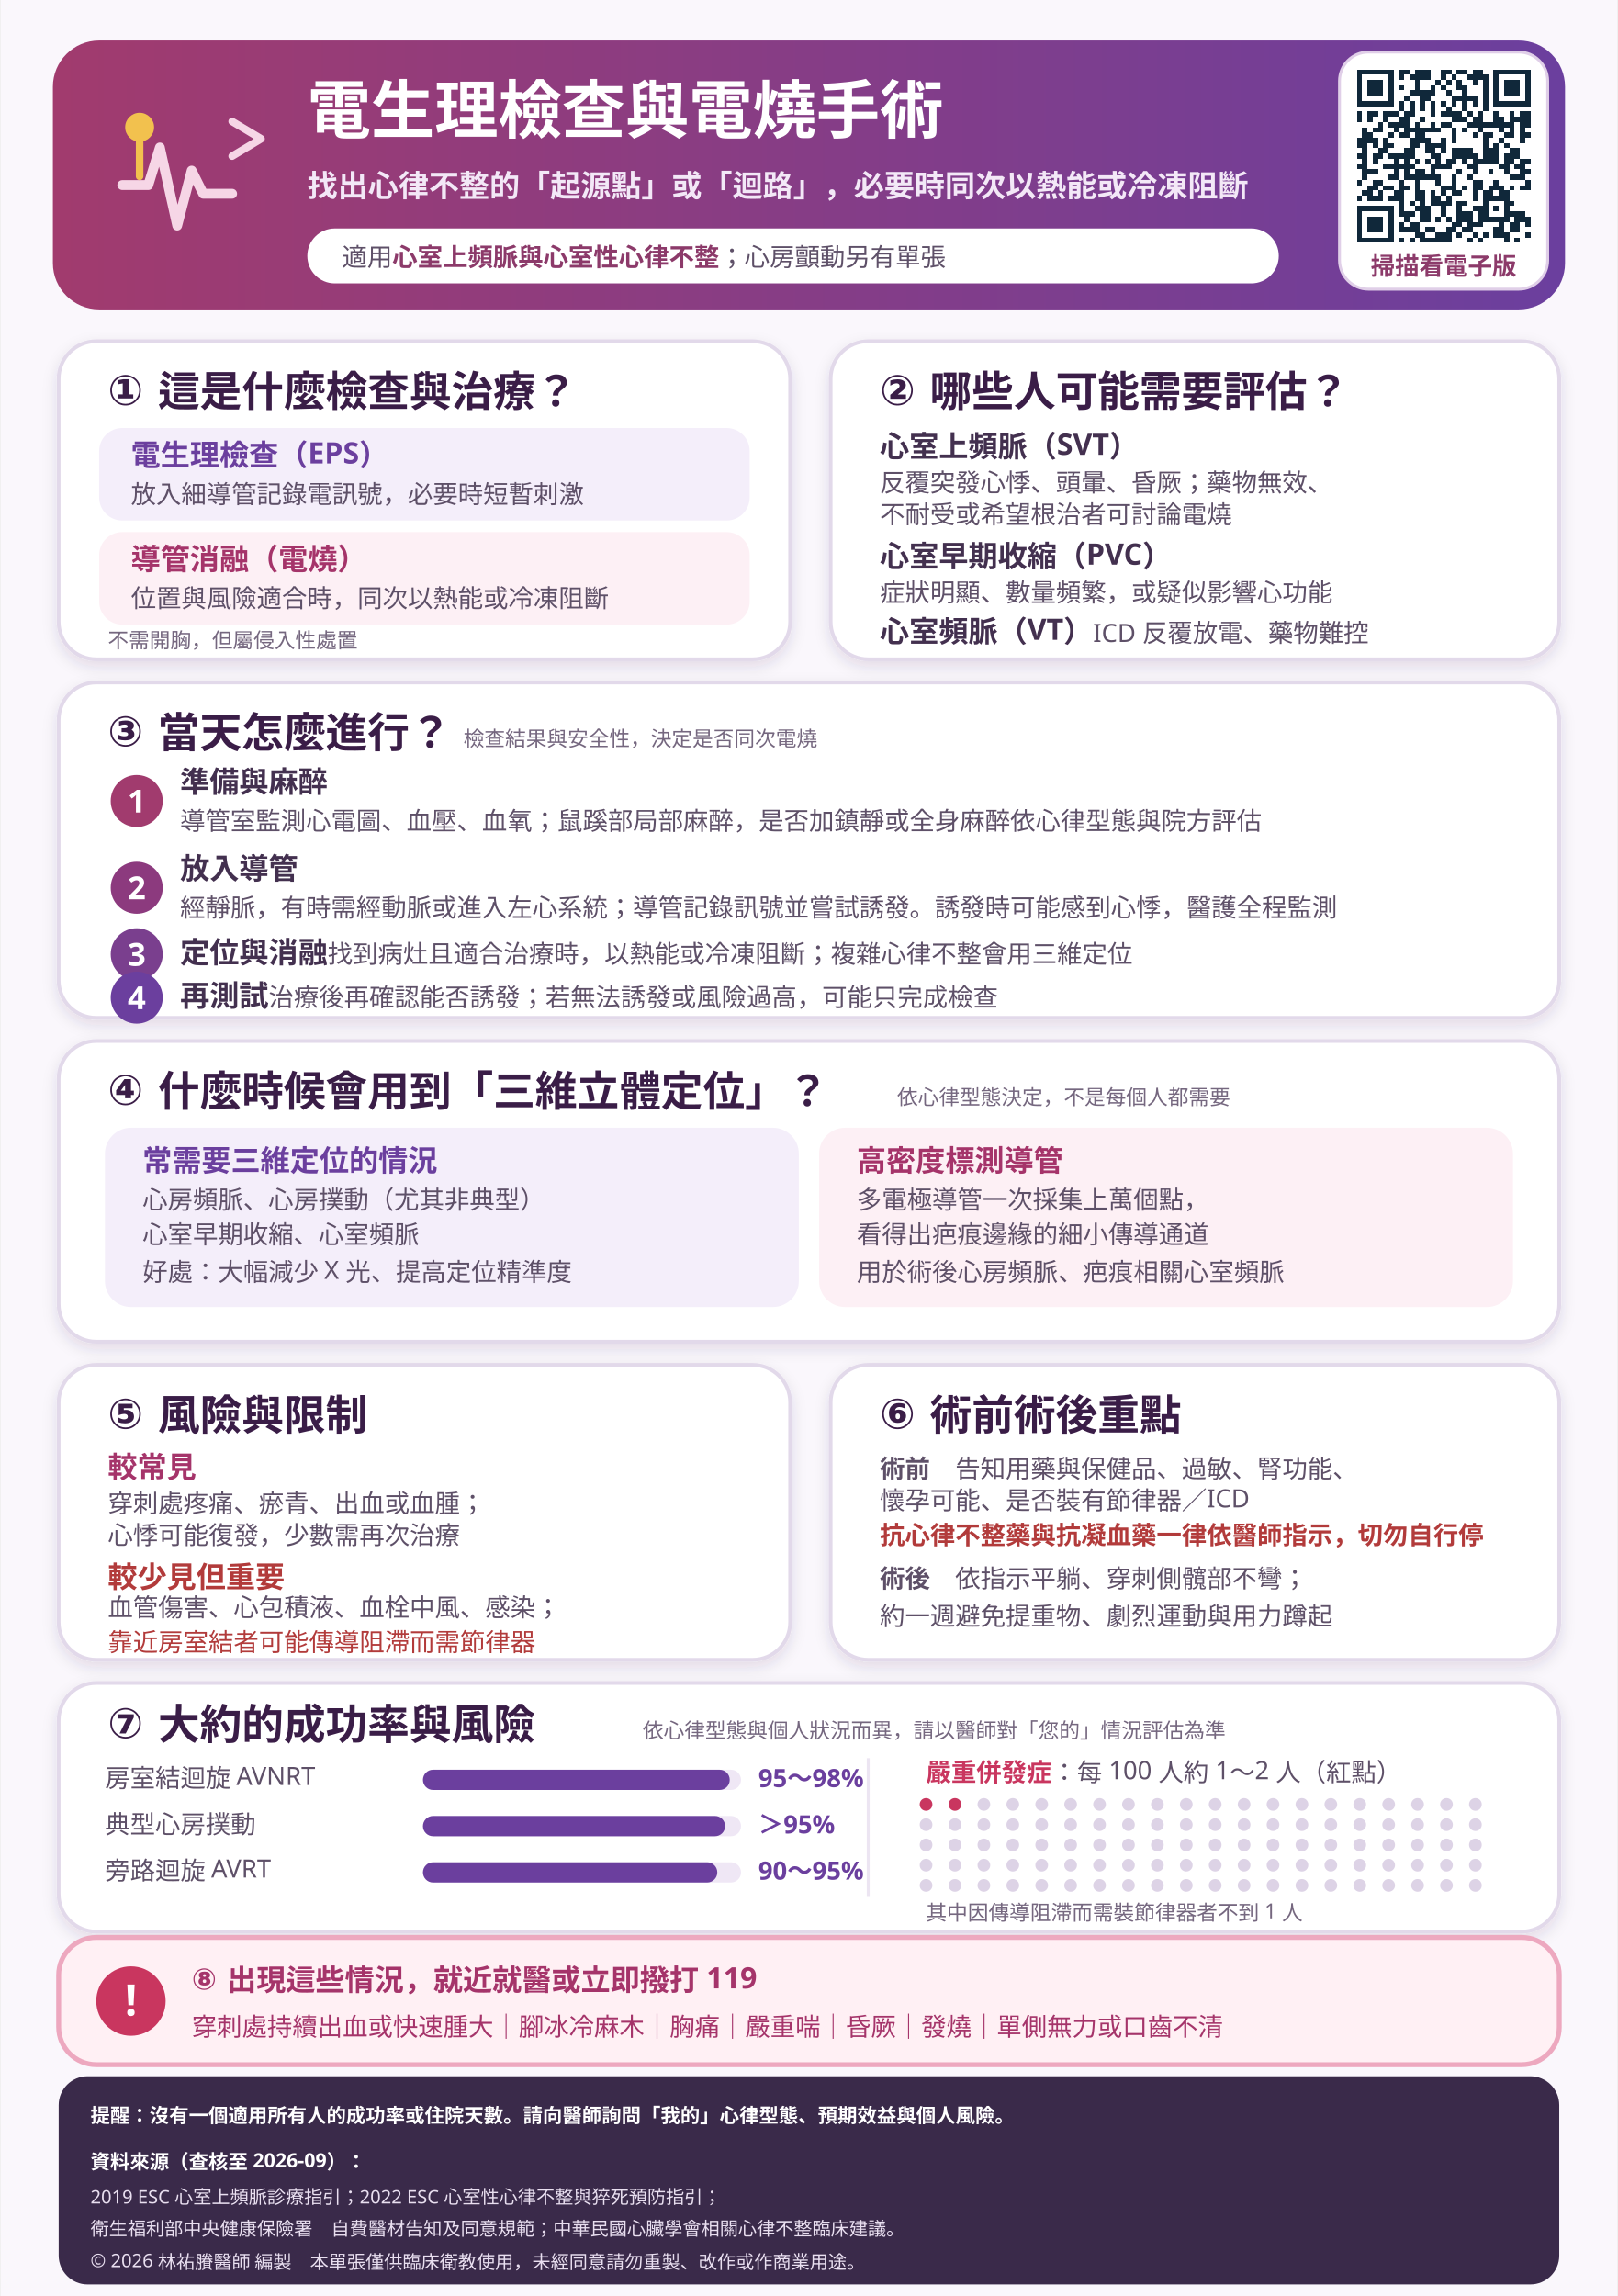
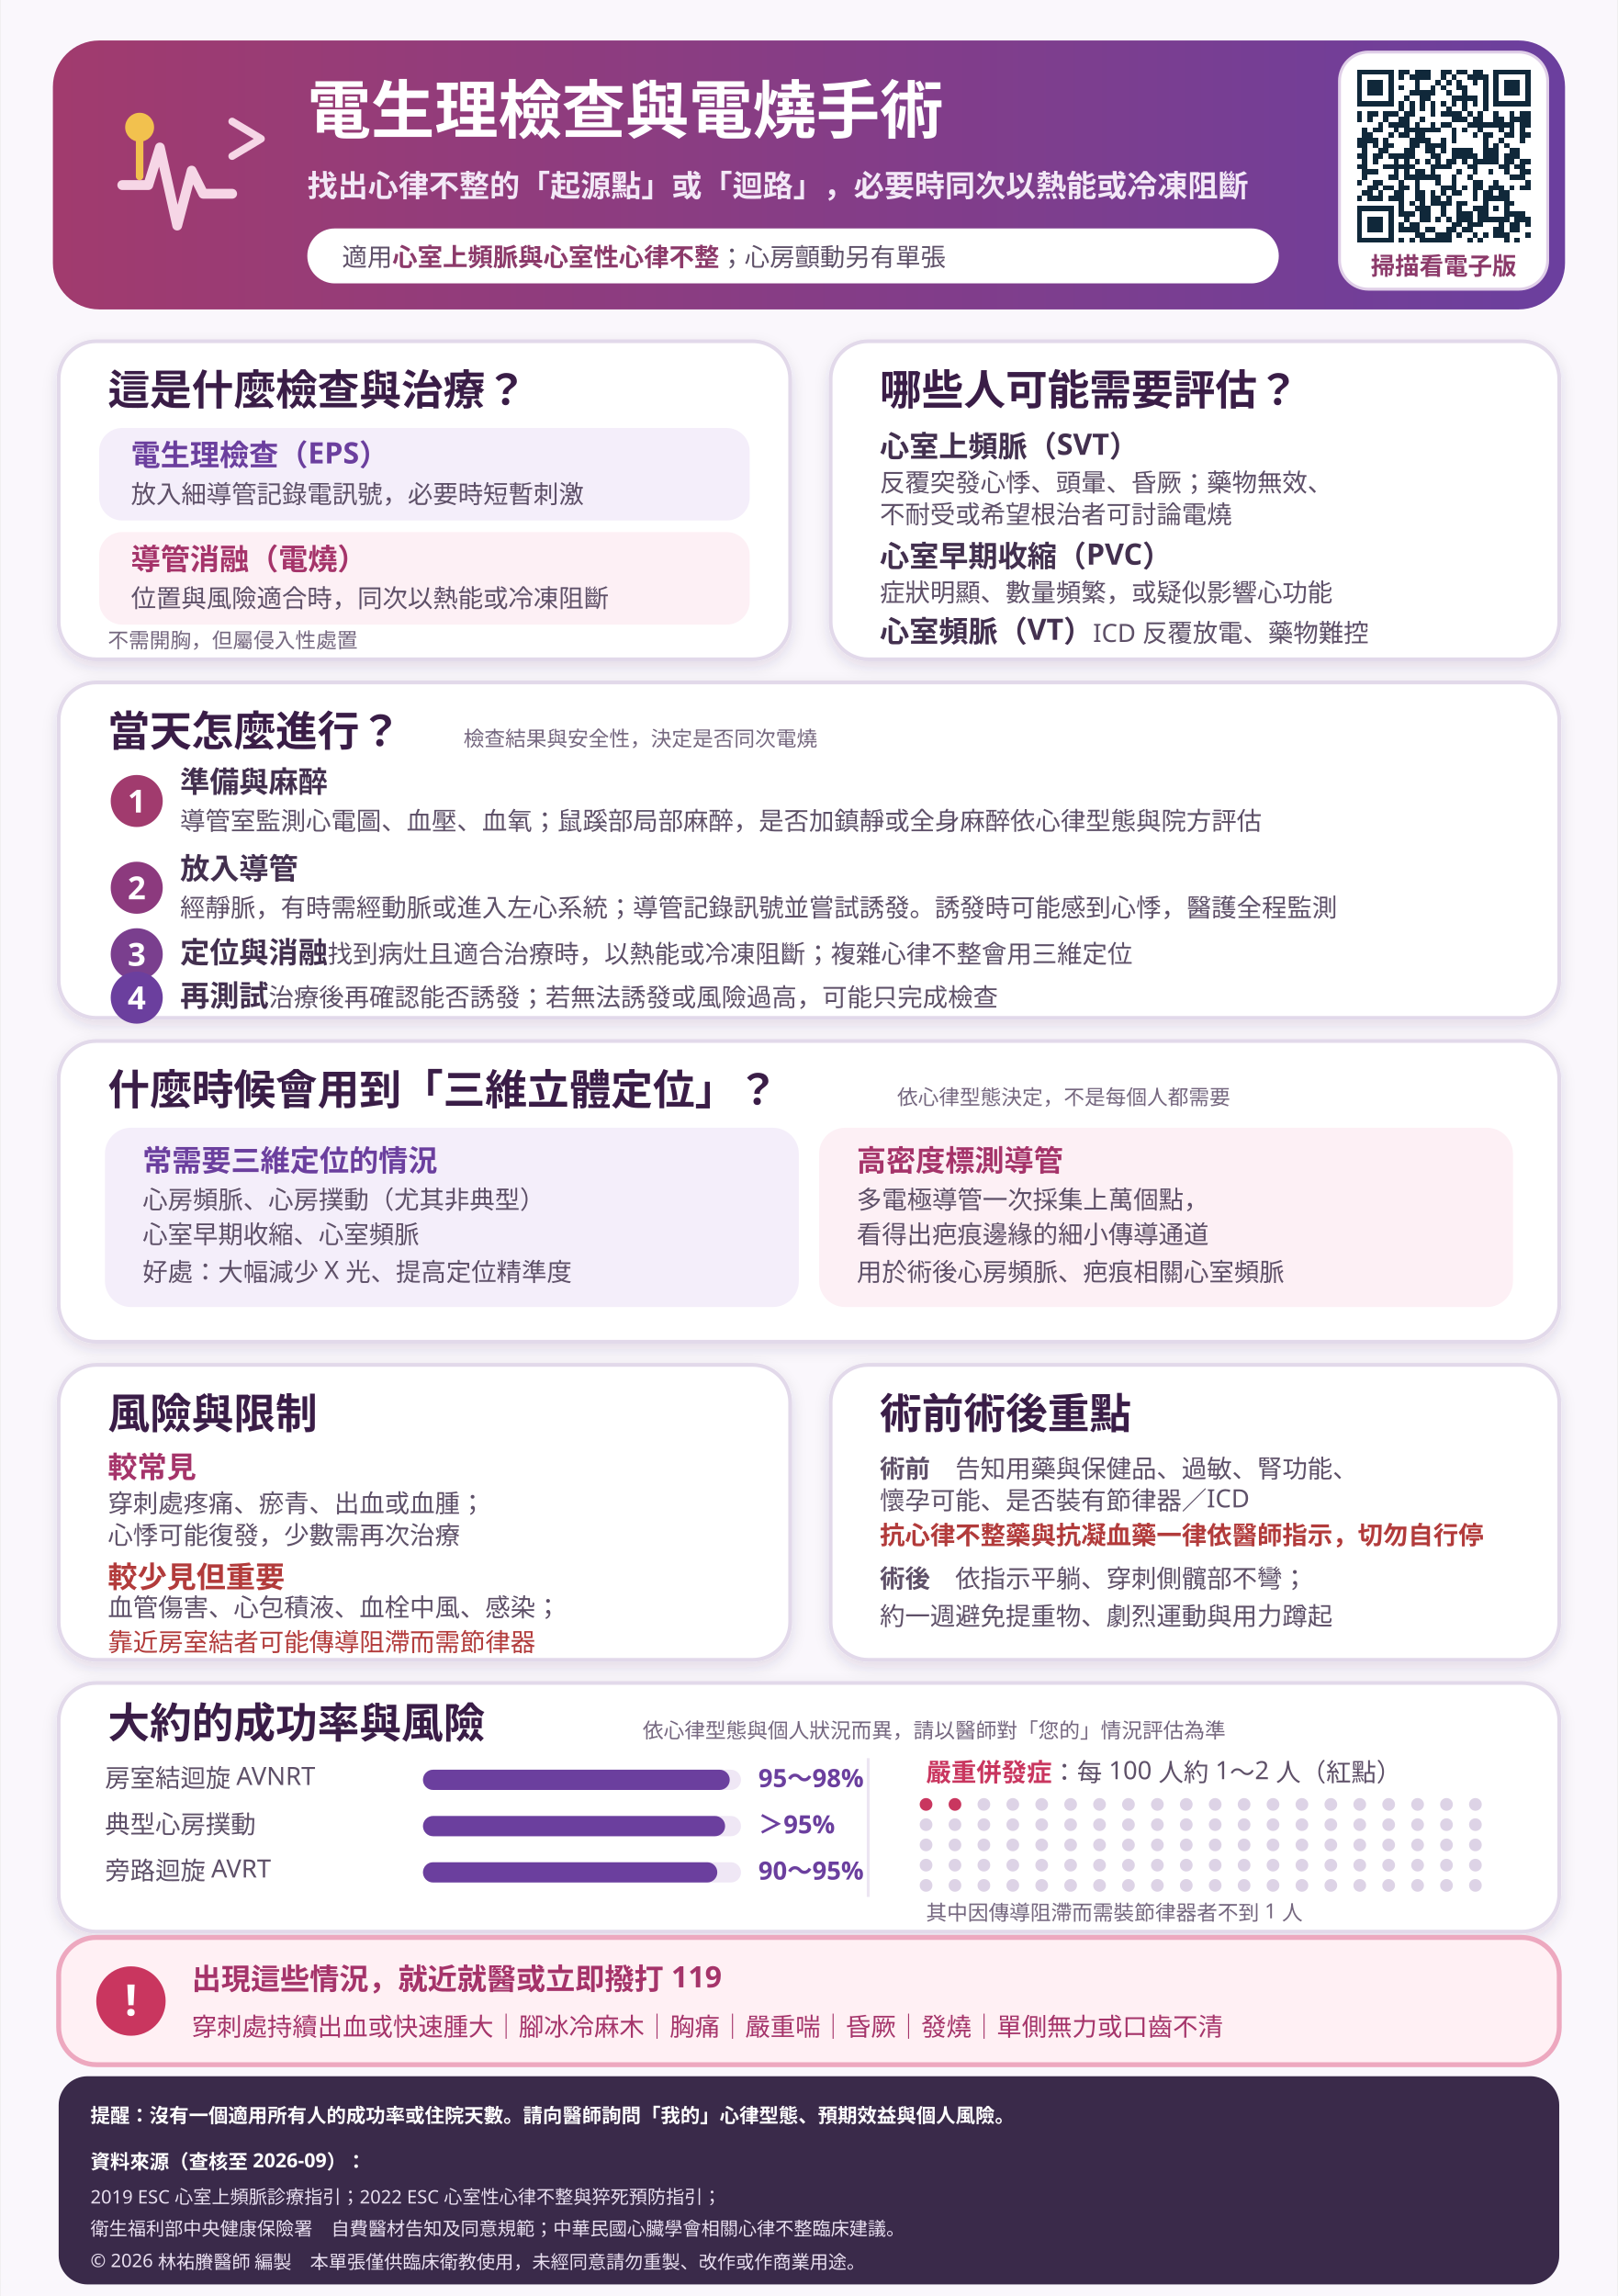
<svg xmlns="http://www.w3.org/2000/svg" width="148mm" height="210mm" viewBox="0 0 559 794">
  <defs>
    <style>
.t{font:700 22px 'Microsoft JhengHei','Noto Sans TC',sans-serif;fill:#fff}
.st{font:600 10.5px 'Microsoft JhengHei','Noto Sans TC',sans-serif;fill:#f3e8f7}
.h{font:700 14.5px 'Microsoft JhengHei','Noto Sans TC',sans-serif;fill:#3a1d47}
.b{font:700 10.2px 'Microsoft JhengHei','Noto Sans TC',sans-serif;fill:#43304f}
.s{font:500 8.7px 'Microsoft JhengHei','Noto Sans TC',sans-serif;fill:#5e5068}
.xs{font:500 7.2px 'Microsoft JhengHei','Noto Sans TC',sans-serif;fill:#75677f}
.src{font:500 6.4px 'Microsoft JhengHei',sans-serif;fill:#e9dff0}
.srh{font:700 6.8px 'Microsoft JhengHei',sans-serif;fill:#fff}
.card{fill:#fff;stroke:#e2d9ea;stroke-width:1.3}
.line{stroke-linecap:round;stroke-linejoin:round}
.num{font:700 11px 'Microsoft JhengHei',sans-serif;fill:#fff}
</style>
    <linearGradient id="g" x1="0" x2="1">
      <stop stop-color="#a13b6e" />
      <stop offset="1" stop-color="#6b3f9e" />
    </linearGradient>
    <filter id="sh">
      <feDropShadow dx="0" dy="2" stdDeviation="2.6" flood-color="#3a1d47" flood-opacity=".12" />
    </filter>
  </defs>
  <rect width="559" height="794" fill="#faf7fc" />
  <rect x="18" y="14" width="523" height="93" rx="16" fill="url(#g)" />
  <g transform="translate(34 30)">
    <path d="M8 34h9l4-13 6 27 5-19 4 8h10" fill="none" stroke="#f6d6e6" stroke-width="3.4" class="line" />
    <circle cx="14" cy="14" r="5" fill="#f2c14e" />
    <path d="M14 19v12" stroke="#f2c14e" stroke-width="2.6" class="line" />
    <path d="M46 12l10 6-10 6" fill="none" stroke="#f6d6e6" stroke-width="2.6" class="line" />
  </g>
  <text x="106" y="46" class="t">電生理檢查與電燒手術</text>
  <text x="106" y="68" class="st">找出心律不整的「起源點」或「迴路」，必要時同次以熱能或冷凍阻斷</text>
  <rect x="106" y="79" width="336" height="19" rx="9.5" fill="#fff" />
  <text x="118" y="92" class="s">適用<tspan style="font-weight:700;fill:#8c3a6a">心室上頻脈與心室性心律不整</tspan>；心房顫動另有單張</text>
  <rect x="20" y="118" width="253" height="110" rx="13" class="card" filter="url(#sh)" />
-   <text x="37" y="140" class="h">① 這是什麼檢查與治療？</text>
+   <text x="37" y="140" class="h">這是什麼檢查與治療？</text>
  <rect x="34" y="148" width="225" height="32" rx="8" fill="#f4eefa" />
  <text x="45" y="161" class="b" style="fill:#6b3f9e">電生理檢查（EPS）</text>
  <text x="45" y="174" class="s">放入細導管記錄電訊號，必要時短暫刺激</text>
  <rect x="34" y="184" width="225" height="32" rx="8" fill="#fdf0f5" />
  <text x="45" y="197" class="b" style="fill:#a5346a">導管消融（電燒）</text>
  <text x="45" y="210" class="s">位置與風險適合時，同次以熱能或冷凍阻斷</text>
  <text x="37" y="224" class="xs">不需開胸，但屬侵入性處置</text>
  <rect x="287" y="118" width="252" height="110" rx="13" class="card" filter="url(#sh)" />
-   <text x="304" y="140" class="h">② 哪些人可能需要評估？</text>
+   <text x="304" y="140" class="h">哪些人可能需要評估？</text>
  <text x="304" y="158" class="b">心室上頻脈（SVT）</text>
  <text x="304" y="170" class="s">反覆突發心悸、頭暈、昏厥；藥物無效、</text>
  <text x="304" y="181" class="s">不耐受或希望根治者可討論電燒</text>
  <text x="304" y="196" class="b">心室早期收縮（PVC）</text>
  <text x="304" y="208" class="s">症狀明顯、數量頻繁，或疑似影響心功能</text>
  <text x="304" y="222" class="b">心室頻脈（VT）<tspan class="s" style="font-weight:500">　ICD 反覆放電、藥物難控</tspan>
  </text>
  <rect x="20" y="236" width="519" height="116" rx="13" class="card" filter="url(#sh)" />
-   <text x="37" y="258" class="h">③ 當天怎麼進行？</text>
+   <text x="37" y="258" class="h">當天怎麼進行？</text>
  <text x="160" y="258" class="xs">檢查結果與安全性，決定是否同次電燒</text>
  <g>
    <circle cx="47" cy="277" r="9" fill="#a13b6e" />
    <text x="47" y="281" text-anchor="middle" class="num">1</text>
    <text x="62" y="274" class="b">準備與麻醉</text>
    <text x="62" y="287" class="s">導管室監測心電圖、血壓、血氧；鼠蹊部局部麻醉，是否加鎮靜或全身麻醉依心律型態與院方評估</text>
    <circle cx="47" cy="307" r="9" fill="#8c3a7e" />
    <text x="47" y="311" text-anchor="middle" class="num">2</text>
    <text x="62" y="304" class="b">放入導管</text>
    <text x="62" y="317" class="s">經靜脈，有時需經動脈或進入左心系統；導管記錄訊號並嘗試誘發。誘發時可能感到心悸，醫護全程監測</text>
    <circle cx="47" cy="330" r="9" fill="#7a3f8e" />
    <text x="47" y="334" text-anchor="middle" class="num">3</text>
    <text x="62" y="333" class="b">定位與消融<tspan class="s" style="font-weight:500">　找到病灶且適合治療時，以熱能或冷凍阻斷；複雜心律不整會用三維定位</tspan>
    </text>
    <circle cx="47" cy="345" r="9" fill="#6b3f9e" />
    <text x="47" y="349" text-anchor="middle" class="num">4</text>
    <text x="62" y="348" class="b">再測試<tspan class="s" style="font-weight:500">　治療後再確認能否誘發；若無法誘發或風險過高，可能只完成檢查</tspan>
    </text>
  </g>
  <rect x="20" y="360" width="519" height="104" rx="13" class="card" filter="url(#sh)" />
-   <text x="37" y="382" class="h">④ 什麼時候會用到「三維立體定位」？</text>
+   <text x="37" y="382" class="h">什麼時候會用到「三維立體定位」？</text>
  <text x="310" y="382" class="xs">依心律型態決定，不是每個人都需要</text>
  <rect x="36" y="390" width="240" height="62" rx="9" fill="#f4eefa" />
  <text x="49" y="405" class="b" style="fill:#6b3f9e">常需要三維定位的情況</text>
  <text x="49" y="418" class="s">心房頻脈、心房撲動（尤其非典型）</text>
  <text x="49" y="430" class="s">心室早期收縮、心室頻脈</text>
  <text x="49" y="443" class="s">好處：大幅減少 X 光、提高定位精準度</text>
  <rect x="283" y="390" width="240" height="62" rx="9" fill="#fdf0f5" />
  <text x="296" y="405" class="b" style="fill:#a5346a">高密度標測導管</text>
  <text x="296" y="418" class="s">多電極導管一次採集上萬個點，</text>
  <text x="296" y="430" class="s">看得出疤痕邊緣的細小傳導通道</text>
  <text x="296" y="443" class="s">用於術後心房頻脈、疤痕相關心室頻脈</text>
  <rect x="20" y="472" width="253" height="102" rx="13" class="card" filter="url(#sh)" />
-   <text x="37" y="494" class="h">⑤ 風險與限制</text>
+   <text x="37" y="494" class="h">風險與限制</text>
  <text x="37" y="511" class="b" style="fill:#a5346a">較常見</text>
  <text x="37" y="523" class="s">穿刺處疼痛、瘀青、出血或血腫；</text>
  <text x="37" y="534" class="s">心悸可能復發，少數需再次治療</text>
  <text x="37" y="549" class="b" style="fill:#b23b3b">較少見但重要</text>
  <text x="37" y="559" class="s">血管傷害、心包積液、血栓中風、感染；</text>
  <text x="37" y="571" class="s" style="fill:#b23b3b">靠近房室結者可能傳導阻滯而需節律器</text>
  <rect x="287" y="472" width="252" height="102" rx="13" class="card" filter="url(#sh)" />
-   <text x="304" y="494" class="h">⑥ 術前術後重點</text>
+   <text x="304" y="494" class="h">術前術後重點</text>
  <text x="304" y="511" class="s">
    <tspan style="font-weight:700">術前</tspan>　告知用藥與保健品、過敏、腎功能、</text>
  <text x="304" y="522" class="s">懷孕可能、是否裝有節律器／ICD</text>
  <text x="304" y="534" class="s" style="font-weight:700;fill:#b23b3b">抗心律不整藥與抗凝血藥一律依醫師指示，切勿自行停</text>
  <text x="304" y="549" class="s">
    <tspan style="font-weight:700">術後</tspan>　依指示平躺、穿刺側髖部不彎；</text>
  <text x="304" y="562" class="s">約一週避免提重物、劇烈運動與用力蹲起</text>
  <rect x="20" y="582" width="519" height="86" rx="13" class="card" filter="url(#sh)" />
-   <text x="37" y="601" class="h">⑦ 大約的成功率與風險</text>
+   <text x="37" y="601" class="h">大約的成功率與風險</text>
  <text x="222" y="601" class="xs">依心律型態與個人狀況而異，請以醫師對「您的」情況評估為準</text>
  <text x="36" y="618" class="s">房室結迴旋 AVNRT</text>
  <rect x="146" y="612" width="110" height="7" rx="3.5" fill="#efe7f5" />
  <rect x="146" y="612" width="106.1" height="7" rx="3.5" fill="#6b3f9e" />
  <text x="262" y="618" class="s" style="font-weight:700;fill:#6b3f9e">95～98%</text>
  <text x="36" y="634" class="s">典型心房撲動</text>
  <rect x="146" y="628" width="110" height="7" rx="3.5" fill="#efe7f5" />
  <rect x="146" y="628" width="104.5" height="7" rx="3.5" fill="#6b3f9e" />
  <text x="262" y="634" class="s" style="font-weight:700;fill:#6b3f9e">＞95%</text>
  <text x="36" y="650" class="s">旁路迴旋 AVRT</text>
  <rect x="146" y="644" width="110" height="7" rx="3.5" fill="#efe7f5" />
  <rect x="146" y="644" width="101.8" height="7" rx="3.5" fill="#6b3f9e" />
  <text x="262" y="650" class="s" style="font-weight:700;fill:#6b3f9e">90～95%</text>
  <line x1="300" y1="608" x2="300" y2="656" stroke="#ece5f2" />
  <text x="320" y="616" class="s">
    <tspan style="font-weight:700;fill:#c9365f">嚴重併發症</tspan>：每 100 人約 1～2 人（紅點）</text>
  <circle cx="320" cy="624" r="2.2" fill="#c9365f" />
  <circle cx="330" cy="624" r="2.2" fill="#c9365f" />
  <circle cx="340" cy="624" r="2.2" fill="#ddd3e6" />
  <circle cx="350" cy="624" r="2.2" fill="#ddd3e6" />
  <circle cx="360" cy="624" r="2.2" fill="#ddd3e6" />
  <circle cx="370" cy="624" r="2.2" fill="#ddd3e6" />
  <circle cx="380" cy="624" r="2.2" fill="#ddd3e6" />
  <circle cx="390" cy="624" r="2.2" fill="#ddd3e6" />
  <circle cx="400" cy="624" r="2.2" fill="#ddd3e6" />
  <circle cx="410" cy="624" r="2.2" fill="#ddd3e6" />
  <circle cx="420" cy="624" r="2.2" fill="#ddd3e6" />
  <circle cx="430" cy="624" r="2.2" fill="#ddd3e6" />
  <circle cx="440" cy="624" r="2.2" fill="#ddd3e6" />
  <circle cx="450" cy="624" r="2.2" fill="#ddd3e6" />
  <circle cx="460" cy="624" r="2.2" fill="#ddd3e6" />
  <circle cx="470" cy="624" r="2.2" fill="#ddd3e6" />
  <circle cx="480" cy="624" r="2.2" fill="#ddd3e6" />
  <circle cx="490" cy="624" r="2.2" fill="#ddd3e6" />
  <circle cx="500" cy="624" r="2.2" fill="#ddd3e6" />
  <circle cx="510" cy="624" r="2.2" fill="#ddd3e6" />
  <circle cx="320" cy="631" r="2.2" fill="#ddd3e6" />
  <circle cx="330" cy="631" r="2.2" fill="#ddd3e6" />
  <circle cx="340" cy="631" r="2.2" fill="#ddd3e6" />
  <circle cx="350" cy="631" r="2.2" fill="#ddd3e6" />
  <circle cx="360" cy="631" r="2.2" fill="#ddd3e6" />
  <circle cx="370" cy="631" r="2.2" fill="#ddd3e6" />
  <circle cx="380" cy="631" r="2.2" fill="#ddd3e6" />
  <circle cx="390" cy="631" r="2.2" fill="#ddd3e6" />
  <circle cx="400" cy="631" r="2.2" fill="#ddd3e6" />
  <circle cx="410" cy="631" r="2.2" fill="#ddd3e6" />
  <circle cx="420" cy="631" r="2.2" fill="#ddd3e6" />
  <circle cx="430" cy="631" r="2.2" fill="#ddd3e6" />
  <circle cx="440" cy="631" r="2.2" fill="#ddd3e6" />
  <circle cx="450" cy="631" r="2.2" fill="#ddd3e6" />
  <circle cx="460" cy="631" r="2.2" fill="#ddd3e6" />
  <circle cx="470" cy="631" r="2.2" fill="#ddd3e6" />
  <circle cx="480" cy="631" r="2.2" fill="#ddd3e6" />
  <circle cx="490" cy="631" r="2.2" fill="#ddd3e6" />
  <circle cx="500" cy="631" r="2.2" fill="#ddd3e6" />
  <circle cx="510" cy="631" r="2.2" fill="#ddd3e6" />
  <circle cx="320" cy="638" r="2.2" fill="#ddd3e6" />
  <circle cx="330" cy="638" r="2.2" fill="#ddd3e6" />
  <circle cx="340" cy="638" r="2.2" fill="#ddd3e6" />
  <circle cx="350" cy="638" r="2.2" fill="#ddd3e6" />
  <circle cx="360" cy="638" r="2.2" fill="#ddd3e6" />
  <circle cx="370" cy="638" r="2.2" fill="#ddd3e6" />
  <circle cx="380" cy="638" r="2.2" fill="#ddd3e6" />
  <circle cx="390" cy="638" r="2.2" fill="#ddd3e6" />
  <circle cx="400" cy="638" r="2.2" fill="#ddd3e6" />
  <circle cx="410" cy="638" r="2.2" fill="#ddd3e6" />
  <circle cx="420" cy="638" r="2.2" fill="#ddd3e6" />
  <circle cx="430" cy="638" r="2.2" fill="#ddd3e6" />
  <circle cx="440" cy="638" r="2.2" fill="#ddd3e6" />
  <circle cx="450" cy="638" r="2.2" fill="#ddd3e6" />
  <circle cx="460" cy="638" r="2.2" fill="#ddd3e6" />
  <circle cx="470" cy="638" r="2.2" fill="#ddd3e6" />
  <circle cx="480" cy="638" r="2.2" fill="#ddd3e6" />
  <circle cx="490" cy="638" r="2.2" fill="#ddd3e6" />
  <circle cx="500" cy="638" r="2.2" fill="#ddd3e6" />
  <circle cx="510" cy="638" r="2.2" fill="#ddd3e6" />
  <circle cx="320" cy="645" r="2.2" fill="#ddd3e6" />
  <circle cx="330" cy="645" r="2.2" fill="#ddd3e6" />
  <circle cx="340" cy="645" r="2.2" fill="#ddd3e6" />
  <circle cx="350" cy="645" r="2.2" fill="#ddd3e6" />
  <circle cx="360" cy="645" r="2.2" fill="#ddd3e6" />
  <circle cx="370" cy="645" r="2.2" fill="#ddd3e6" />
  <circle cx="380" cy="645" r="2.2" fill="#ddd3e6" />
  <circle cx="390" cy="645" r="2.2" fill="#ddd3e6" />
  <circle cx="400" cy="645" r="2.2" fill="#ddd3e6" />
  <circle cx="410" cy="645" r="2.2" fill="#ddd3e6" />
  <circle cx="420" cy="645" r="2.2" fill="#ddd3e6" />
  <circle cx="430" cy="645" r="2.2" fill="#ddd3e6" />
  <circle cx="440" cy="645" r="2.2" fill="#ddd3e6" />
  <circle cx="450" cy="645" r="2.2" fill="#ddd3e6" />
  <circle cx="460" cy="645" r="2.2" fill="#ddd3e6" />
  <circle cx="470" cy="645" r="2.2" fill="#ddd3e6" />
  <circle cx="480" cy="645" r="2.2" fill="#ddd3e6" />
  <circle cx="490" cy="645" r="2.2" fill="#ddd3e6" />
  <circle cx="500" cy="645" r="2.2" fill="#ddd3e6" />
  <circle cx="510" cy="645" r="2.2" fill="#ddd3e6" />
  <circle cx="320" cy="652" r="2.2" fill="#ddd3e6" />
  <circle cx="330" cy="652" r="2.2" fill="#ddd3e6" />
  <circle cx="340" cy="652" r="2.2" fill="#ddd3e6" />
  <circle cx="350" cy="652" r="2.2" fill="#ddd3e6" />
  <circle cx="360" cy="652" r="2.2" fill="#ddd3e6" />
  <circle cx="370" cy="652" r="2.2" fill="#ddd3e6" />
  <circle cx="380" cy="652" r="2.2" fill="#ddd3e6" />
  <circle cx="390" cy="652" r="2.2" fill="#ddd3e6" />
  <circle cx="400" cy="652" r="2.2" fill="#ddd3e6" />
  <circle cx="410" cy="652" r="2.2" fill="#ddd3e6" />
  <circle cx="420" cy="652" r="2.2" fill="#ddd3e6" />
  <circle cx="430" cy="652" r="2.2" fill="#ddd3e6" />
  <circle cx="440" cy="652" r="2.2" fill="#ddd3e6" />
  <circle cx="450" cy="652" r="2.2" fill="#ddd3e6" />
  <circle cx="460" cy="652" r="2.2" fill="#ddd3e6" />
  <circle cx="470" cy="652" r="2.2" fill="#ddd3e6" />
  <circle cx="480" cy="652" r="2.2" fill="#ddd3e6" />
  <circle cx="490" cy="652" r="2.2" fill="#ddd3e6" />
  <circle cx="500" cy="652" r="2.2" fill="#ddd3e6" />
  <circle cx="510" cy="652" r="2.2" fill="#ddd3e6" />
  <text x="320" y="664" class="xs">其中因傳導阻滯而需裝節律器者不到 1 人</text>
  <rect x="20" y="670" width="519" height="44" rx="13" fill="#fff0f4" stroke="#eda8bf" stroke-width="1.7" />
  <circle cx="45" cy="692" r="12" fill="#c9365f" />
  <text x="45" y="697" text-anchor="middle" style="font:700 15px sans-serif;fill:#fff">!</text>
-   <text x="66" y="688" class="b" style="fill:#a5346a">⑧ 出現這些情況，就近就醫或立即撥打 119</text>
+   <text x="66" y="688" class="b" style="fill:#a5346a">出現這些情況，就近就醫或立即撥打 119</text>
  <text x="66" y="704" class="s" style="fill:#a5346a">穿刺處持續出血或快速腫大｜腳冰冷麻木｜胸痛｜嚴重喘｜昏厥｜發燒｜單側無力或口齒不清</text>
  <rect x="20" y="718" width="519" height="72" rx="10" fill="#3a2a4a" />
  <text x="31" y="734" class="srh">提醒：沒有一個適用所有人的成功率或住院天數。請向醫師詢問「我的」心律型態、預期效益與個人風險。</text>
  <text x="31" y="750" class="srh">資料來源（查核至 2026-09）：</text>
  <text x="31" y="762" class="src">2019 ESC 心室上頻脈診療指引；2022 ESC 心室性心律不整與猝死預防指引；</text>
  <text x="31" y="773" class="src">衛生福利部中央健康保險署　自費醫材告知及同意規範；中華民國心臟學會相關心律不整臨床建議。</text>
  <text x="31" y="784" class="src">© 2026 林祐賸醫師 編製　本單張僅供臨床衛教使用，未經同意請勿重製、改作或作商業用途。</text>
  <g id="qr">
    <rect x="463" y="18" width="72" height="82" rx="10" fill="#fff" stroke="#e0cfe8" />
    <g transform="translate(469 24) scale(1.818182)" shape-rendering="crispEdges">
      <path d="M0 0h7v1h-7zM8 0h2v1h-2zM11 0h3v1h-3zM16 0h2v1h-2zM19 0h2v1h-2zM22 0h2v1h-2zM26 0h7v1h-7zM0 1h1v1h-1zM6 1h1v1h-1zM8 1h1v1h-1zM10 1h4v1h-4zM16 1h1v1h-1zM18 1h1v1h-1zM21 1h4v1h-4zM26 1h1v1h-1zM32 1h1v1h-1zM0 2h1v1h-1zM2 2h3v1h-3zM6 2h1v1h-1zM11 2h1v1h-1zM15 2h1v1h-1zM17 2h1v1h-1zM19 2h1v1h-1zM22 2h1v1h-1zM24 2h1v1h-1zM26 2h1v1h-1zM28 2h3v1h-3zM32 2h1v1h-1zM0 3h1v1h-1zM2 3h3v1h-3zM6 3h1v1h-1zM8 3h1v1h-1zM11 3h1v1h-1zM14 3h1v1h-1zM16 3h1v1h-1zM19 3h2v1h-2zM24 3h1v1h-1zM26 3h1v1h-1zM28 3h3v1h-3zM32 3h1v1h-1zM0 4h1v1h-1zM2 4h3v1h-3zM6 4h1v1h-1zM10 4h5v1h-5zM17 4h1v1h-1zM20 4h1v1h-1zM24 4h1v1h-1zM26 4h1v1h-1zM28 4h3v1h-3zM32 4h1v1h-1zM0 5h1v1h-1zM6 5h1v1h-1zM9 5h1v1h-1zM12 5h2v1h-2zM18 5h5v1h-5zM24 5h1v1h-1zM26 5h1v1h-1zM32 5h1v1h-1zM0 6h7v1h-7zM8 6h1v1h-1zM10 6h1v1h-1zM12 6h1v1h-1zM14 6h1v1h-1zM16 6h1v1h-1zM18 6h1v1h-1zM20 6h1v1h-1zM22 6h1v1h-1zM24 6h1v1h-1zM26 6h7v1h-7zM8 7h1v1h-1zM10 7h1v1h-1zM12 7h1v1h-1zM14 7h1v1h-1zM17 7h1v1h-1zM20 7h1v1h-1zM24 7h1v1h-1zM0 8h1v1h-1zM2 8h2v1h-2zM5 8h3v1h-3zM9 8h2v1h-2zM14 8h1v1h-1zM16 8h4v1h-4zM21 8h1v1h-1zM23 8h1v1h-1zM26 8h1v1h-1zM29 8h1v1h-1zM31 8h2v1h-2zM0 9h1v1h-1zM2 9h1v1h-1zM5 9h1v1h-1zM8 9h2v1h-2zM12 9h1v1h-1zM18 9h3v1h-3zM22 9h2v1h-2zM26 9h2v1h-2zM29 9h4v1h-4zM4 10h1v1h-1zM6 10h4v1h-4zM11 10h1v1h-1zM14 10h1v1h-1zM16 10h2v1h-2zM21 10h9v1h-9zM31 10h2v1h-2zM1 11h1v1h-1zM3 11h2v1h-2zM7 11h1v1h-1zM9 11h7v1h-7zM18 11h1v1h-1zM20 11h1v1h-1zM23 11h1v1h-1zM27 11h1v1h-1zM29 11h1v1h-1zM31 11h1v1h-1zM1 12h2v1h-2zM6 12h1v1h-1zM8 12h2v1h-2zM11 12h2v1h-2zM18 12h1v1h-1zM22 12h1v1h-1zM24 12h2v1h-2zM28 12h2v1h-2zM31 12h2v1h-2zM0 13h4v1h-4zM5 13h1v1h-1zM10 13h4v1h-4zM16 13h1v1h-1zM18 13h1v1h-1zM24 13h1v1h-1zM27 13h1v1h-1zM31 13h1v1h-1zM0 14h2v1h-2zM3 14h1v1h-1zM5 14h2v1h-2zM10 14h2v1h-2zM13 14h4v1h-4zM24 14h1v1h-1zM26 14h1v1h-1zM28 14h1v1h-1zM1 15h1v1h-1zM4 15h2v1h-2zM9 15h2v1h-2zM13 15h2v1h-2zM16 15h1v1h-1zM18 15h4v1h-4zM24 15h3v1h-3zM29 15h2v1h-2zM0 16h2v1h-2zM3 16h2v1h-2zM6 16h5v1h-5zM14 16h2v1h-2zM18 16h5v1h-5zM24 16h3v1h-3zM28 16h3v1h-3zM1 17h1v1h-1zM3 17h1v1h-1zM7 17h1v1h-1zM9 17h1v1h-1zM11 17h1v1h-1zM13 17h1v1h-1zM15 17h1v1h-1zM17 17h2v1h-2zM20 17h1v1h-1zM22 17h5v1h-5zM28 17h2v1h-2zM31 17h2v1h-2zM0 18h2v1h-2zM5 18h6v1h-6zM14 18h4v1h-4zM21 18h2v1h-2zM27 18h2v1h-2zM30 18h2v1h-2zM1 19h3v1h-3zM7 19h1v1h-1zM9 19h1v1h-1zM11 19h2v1h-2zM14 19h1v1h-1zM19 19h1v1h-1zM22 19h1v1h-1zM25 19h1v1h-1zM28 19h1v1h-1zM31 19h2v1h-2zM1 20h1v1h-1zM6 20h2v1h-2zM9 20h7v1h-7zM18 20h1v1h-1zM21 20h1v1h-1zM29 20h3v1h-3zM0 21h1v1h-1zM3 21h2v1h-2zM8 21h1v1h-1zM11 21h1v1h-1zM15 21h1v1h-1zM18 21h1v1h-1zM22 21h2v1h-2zM26 21h1v1h-1zM32 21h1v1h-1zM2 22h2v1h-2zM5 22h2v1h-2zM8 22h2v1h-2zM11 22h1v1h-1zM16 22h3v1h-3zM20 22h1v1h-1zM22 22h2v1h-2zM25 22h3v1h-3zM29 22h1v1h-1zM31 22h2v1h-2zM1 23h2v1h-2zM4 23h1v1h-1zM7 23h2v1h-2zM11 23h2v1h-2zM14 23h1v1h-1zM16 23h1v1h-1zM18 23h2v1h-2zM22 23h1v1h-1zM24 23h2v1h-2zM27 23h2v1h-2zM0 24h1v1h-1zM2 24h3v1h-3zM6 24h3v1h-3zM11 24h2v1h-2zM14 24h2v1h-2zM17 24h1v1h-1zM22 24h1v1h-1zM24 24h5v1h-5zM8 25h1v1h-1zM10 25h1v1h-1zM12 25h1v1h-1zM14 25h4v1h-4zM19 25h2v1h-2zM24 25h1v1h-1zM28 25h2v1h-2zM0 26h7v1h-7zM8 26h1v1h-1zM11 26h3v1h-3zM16 26h1v1h-1zM19 26h1v1h-1zM22 26h3v1h-3zM26 26h1v1h-1zM28 26h1v1h-1zM0 27h1v1h-1zM6 27h1v1h-1zM8 27h3v1h-3zM12 27h2v1h-2zM16 27h1v1h-1zM19 27h3v1h-3zM23 27h2v1h-2zM28 27h4v1h-4zM0 28h1v1h-1zM2 28h3v1h-3zM6 28h1v1h-1zM9 28h1v1h-1zM12 28h2v1h-2zM15 28h1v1h-1zM17 28h1v1h-1zM19 28h3v1h-3zM23 28h6v1h-6zM30 28h3v1h-3zM0 29h1v1h-1zM2 29h3v1h-3zM6 29h1v1h-1zM8 29h1v1h-1zM10 29h2v1h-2zM18 29h2v1h-2zM21 29h3v1h-3zM27 29h1v1h-1zM29 29h2v1h-2zM32 29h1v1h-1zM0 30h1v1h-1zM2 30h3v1h-3zM6 30h1v1h-1zM8 30h4v1h-4zM13 30h2v1h-2zM17 30h2v1h-2zM20 30h2v1h-2zM26 30h2v1h-2zM29 30h2v1h-2zM0 31h1v1h-1zM6 31h1v1h-1zM11 31h2v1h-2zM15 31h3v1h-3zM19 31h1v1h-1zM22 31h1v1h-1zM24 31h1v1h-1zM26 31h3v1h-3zM32 31h1v1h-1zM0 32h7v1h-7zM8 32h1v1h-1zM10 32h1v1h-1zM12 32h6v1h-6zM21 32h1v1h-1zM23 32h1v1h-1zM28 32h1v1h-1zM30 32h1v1h-1z" fill="#10283a" />
    </g>
    <text x="499" y="95" text-anchor="middle" style="font:700 8.4px 'Microsoft JhengHei','Noto Sans TC',sans-serif;fill:#8c3a6a">掃描看電子版</text>
  </g>
</svg>
